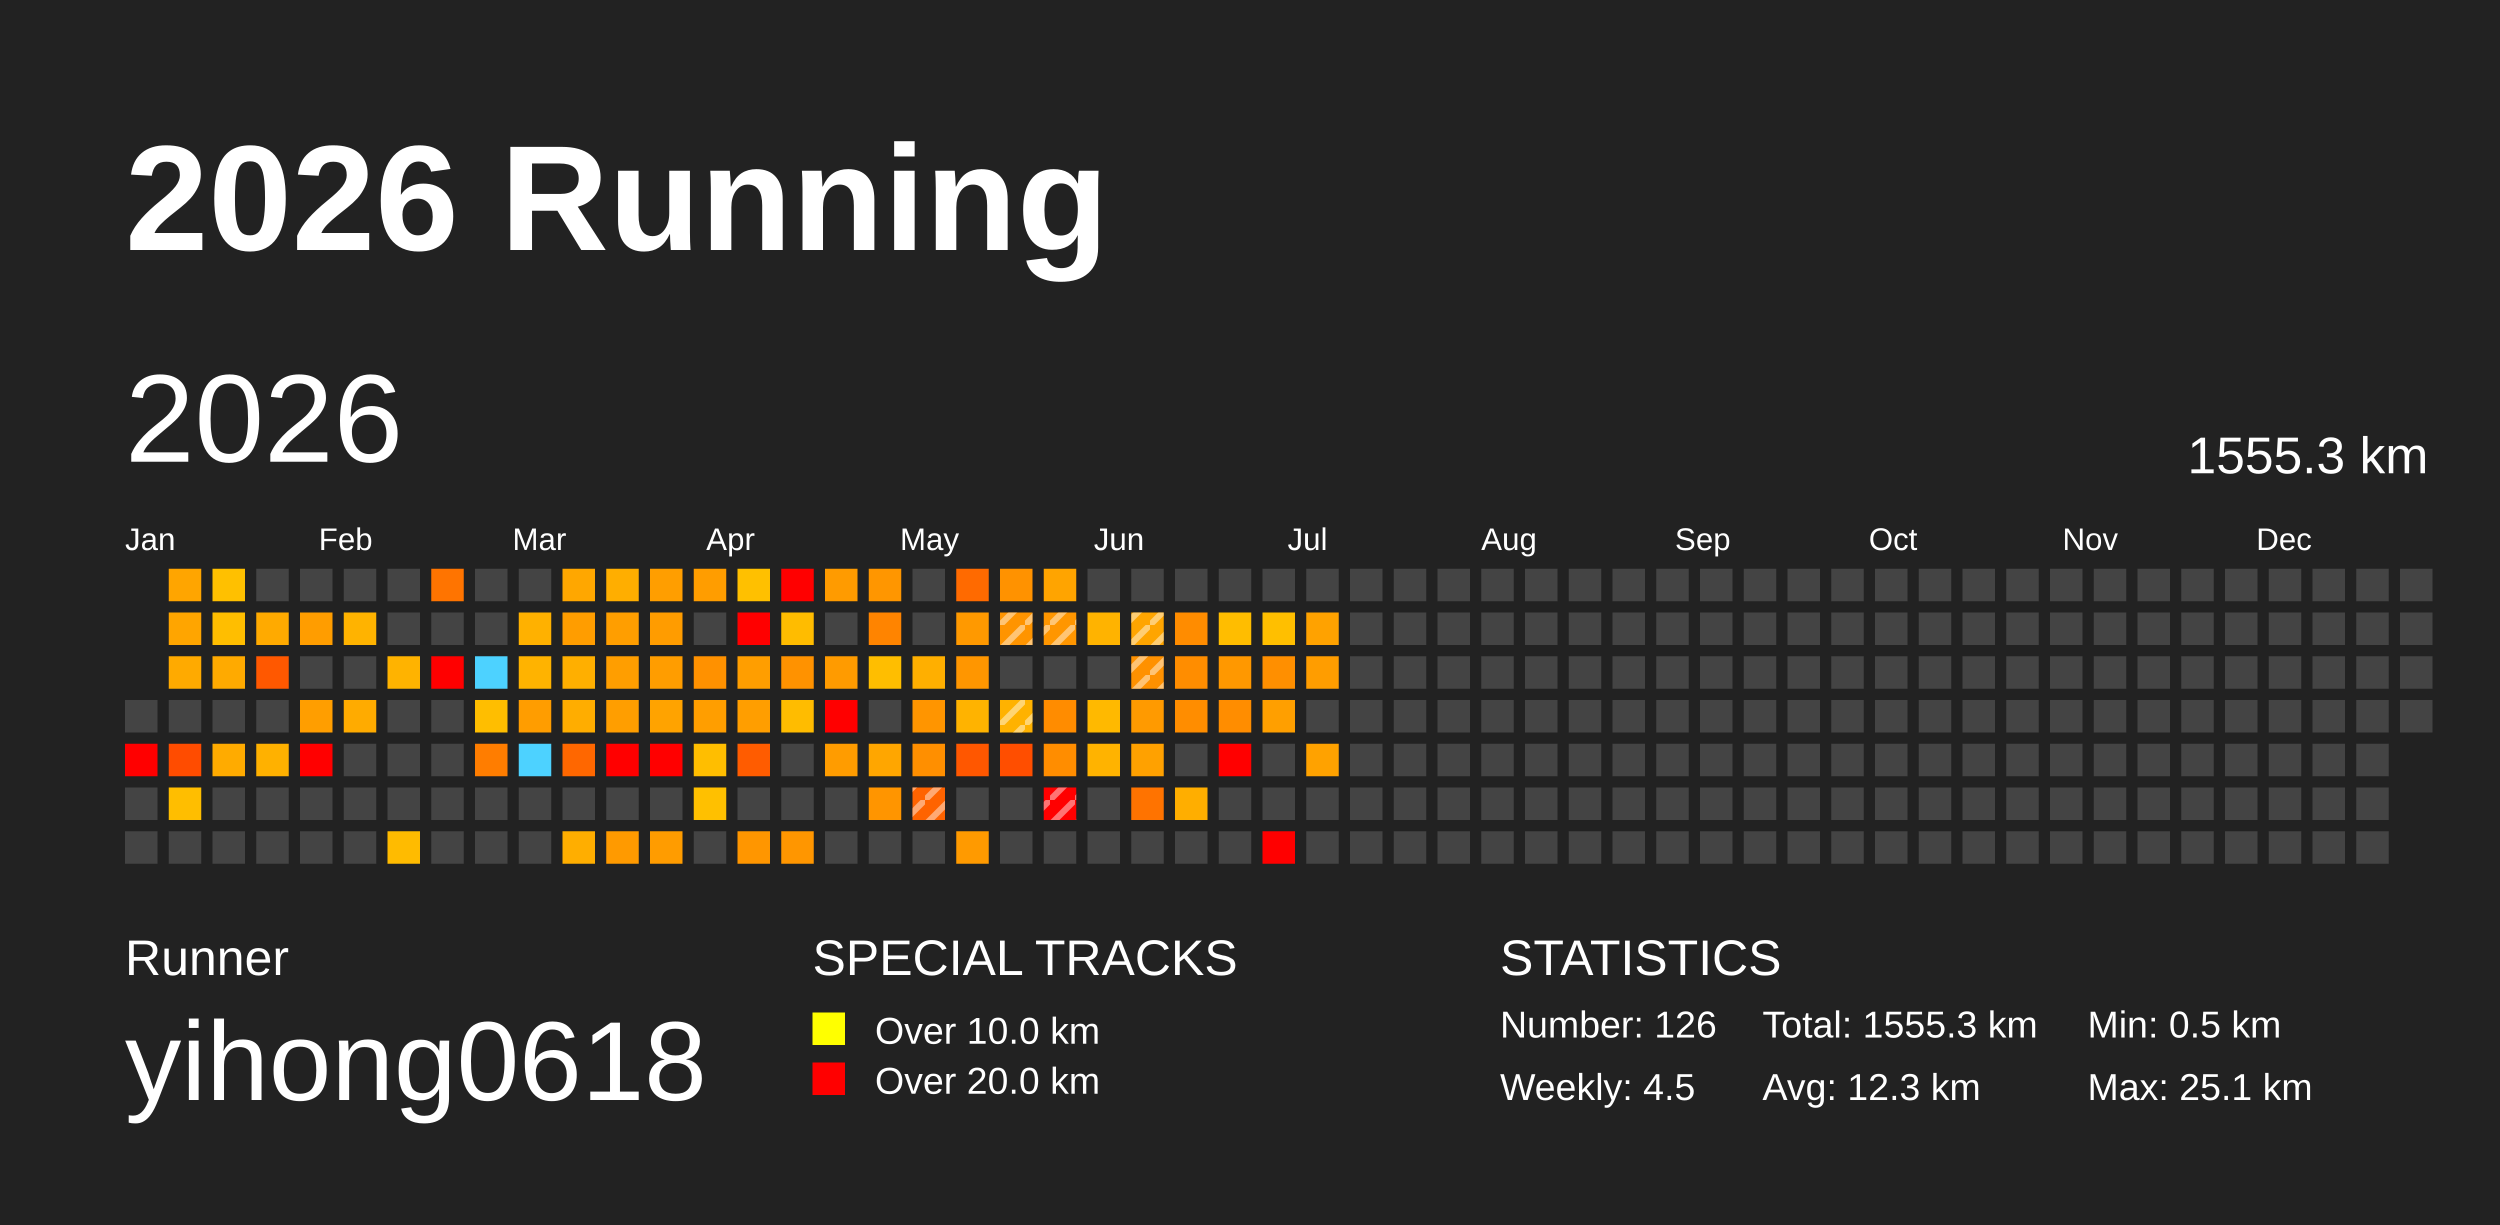
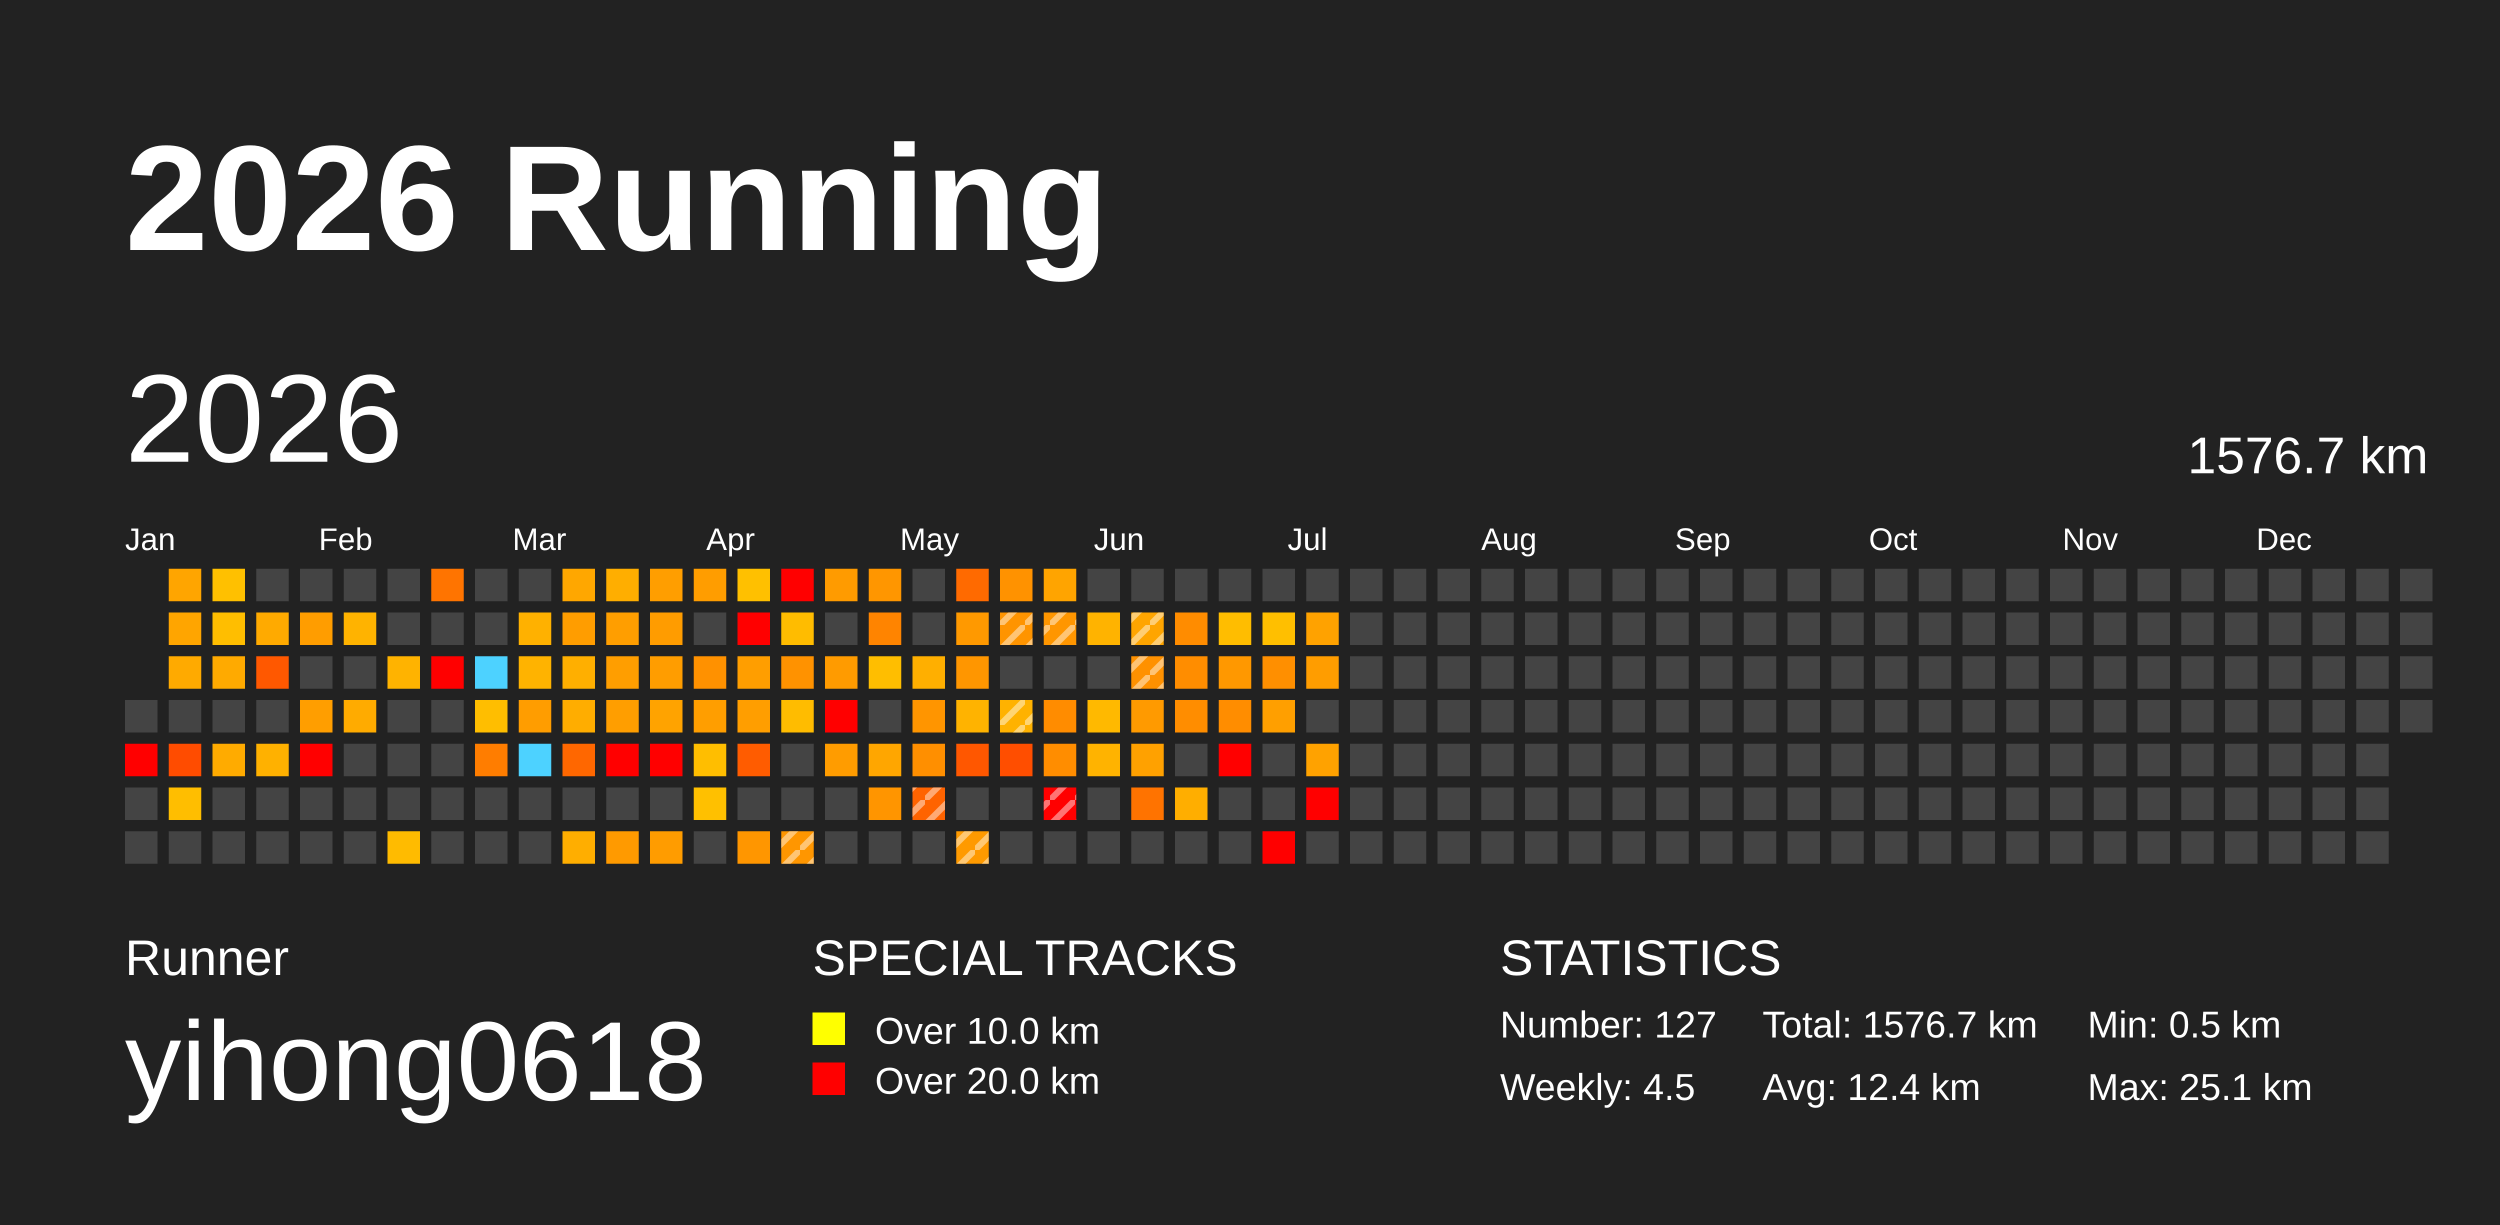
<svg xmlns="http://www.w3.org/2000/svg" baseProfile="full" height="98mm" version="1.1" viewBox="0,0,200,98" width="200mm">
  <defs>
    <pattern height="2" id="indoor-stripe" patternUnits="userSpaceOnUse" width="2">
      <line stroke="white" stroke-opacity="0.45" stroke-width="0.5" x1="0" x2="2" y1="2" y2="0" />
    </pattern>
  </defs>
  <rect fill="#222222" height="98" width="200" x="0" y="0" />
  <text fill="#FFFFFF" style="font-size:12px; font-family:Arial; font-weight:bold;" x="10" y="20">2026 Running</text>
  <text fill="#FFFFFF" style="font-size:4px; font-family:Arial" x="10" y="78">Runner</text>
  <text fill="#FFFFFF" style="font-size:9px; font-family:Arial" x="10" y="88">yihong0618</text>
  <text fill="#FFFFFF" style="font-size:4px; font-family:Arial" x="65" y="78">SPECIAL TRACKS</text>
  <rect fill="yellow" height="2.6" width="2.6" x="65" y="81" />
  <text fill="#FFFFFF" style="font-size:3px; font-family:Arial" x="70" y="83.5">Over 10.0 km</text>
  <rect fill="red" height="2.6" width="2.6" x="65" y="85" />
  <text fill="#FFFFFF" style="font-size:3px; font-family:Arial" x="70" y="87.5">Over 20.0 km</text>
  <text fill="#FFFFFF" style="font-size:4px; font-family:Arial" x="120" y="78">STATISTICS</text>
-   <text fill="#FFFFFF" style="font-size:3px; font-family:Arial" x="120" y="83">Number: 126</text>
+   <text fill="#FFFFFF" style="font-size:3px; font-family:Arial" x="120" y="83">Number: 127</text>
  <text fill="#FFFFFF" style="font-size:3px; font-family:Arial" x="120" y="88">Weekly: 4.5</text>
-   <text fill="#FFFFFF" style="font-size:3px; font-family:Arial" x="141" y="83">Total: 1555.3 km</text>
-   <text fill="#FFFFFF" style="font-size:3px; font-family:Arial" x="141" y="88">Avg: 12.3 km</text>
+   <text fill="#FFFFFF" style="font-size:3px; font-family:Arial" x="141" y="83">Total: 1576.7 km</text>
+   <text fill="#FFFFFF" style="font-size:3px; font-family:Arial" x="141" y="88">Avg: 12.4 km</text>
  <text fill="#FFFFFF" style="font-size:3px; font-family:Arial" x="167" y="83">Min: 0.5 km</text>
  <text fill="#FFFFFF" style="font-size:3px; font-family:Arial" x="167" y="88">Max: 25.1 km</text>
  <text dominant-baseline="hanging" fill="#FFFFFF" style="font-size:10.0px; font-family:Arial;" x="10" y="30">2026</text>
-   <text dominant-baseline="hanging" fill="#FFFFFF" style="font-size:4.125px; font-family:Arial;" x="175" y="35">1555.3 km</text>
+   <text dominant-baseline="hanging" fill="#FFFFFF" style="font-size:4.125px; font-family:Arial;" x="175" y="35">1576.7 km</text>
  <text fill="#FFFFFF" style="font-size:2.5px; font-family:Arial" x="10.0" y="44">Jan</text>
  <text fill="#FFFFFF" style="font-size:2.5px; font-family:Arial" x="25.5" y="44">Feb</text>
  <text fill="#FFFFFF" style="font-size:2.5px; font-family:Arial" x="41.0" y="44">Mar</text>
  <text fill="#FFFFFF" style="font-size:2.5px; font-family:Arial" x="56.5" y="44">Apr</text>
  <text fill="#FFFFFF" style="font-size:2.5px; font-family:Arial" x="72.0" y="44">May</text>
  <text fill="#FFFFFF" style="font-size:2.5px; font-family:Arial" x="87.5" y="44">Jun</text>
  <text fill="#FFFFFF" style="font-size:2.5px; font-family:Arial" x="103.0" y="44">Jul</text>
  <text fill="#FFFFFF" style="font-size:2.5px; font-family:Arial" x="118.5" y="44">Aug</text>
  <text fill="#FFFFFF" style="font-size:2.5px; font-family:Arial" x="134.0" y="44">Sep</text>
  <text fill="#FFFFFF" style="font-size:2.5px; font-family:Arial" x="149.5" y="44">Oct</text>
  <text fill="#FFFFFF" style="font-size:2.5px; font-family:Arial" x="165.0" y="44">Nov</text>
  <text fill="#FFFFFF" style="font-size:2.5px; font-family:Arial" x="180.5" y="44">Dec</text>
  <rect fill="#444444" height="2.6" width="2.6" x="10.0" y="56.0" />
  <rect fill="red" height="2.6" width="2.6" x="10.0" y="59.5" />
  <rect fill="#444444" height="2.6" width="2.6" x="10.0" y="63.0" />
  <rect fill="#444444" height="2.6" width="2.6" x="10.0" y="66.5" />
  <rect fill="#ffa500" height="2.6" width="2.6" x="13.5" y="45.5" />
  <rect fill="#ffa500" height="2.6" width="2.6" x="13.5" y="49.0" />
  <rect fill="#ffaa00" height="2.6" width="2.6" x="13.5" y="52.5" />
  <rect fill="#444444" height="2.6" width="2.6" x="13.5" y="56.0" />
  <rect fill="#ff4c00" height="2.6" width="2.6" x="13.5" y="59.5" />
  <rect fill="#ffbe00" height="2.6" width="2.6" x="13.5" y="63.0" />
  <rect fill="#444444" height="2.6" width="2.6" x="13.5" y="66.5" />
  <rect fill="#ffc000" height="2.6" width="2.6" x="17.0" y="45.5" />
  <rect fill="#ffbe00" height="2.6" width="2.6" x="17.0" y="49.0" />
  <rect fill="#ffaa00" height="2.6" width="2.6" x="17.0" y="52.5" />
  <rect fill="#444444" height="2.6" width="2.6" x="17.0" y="56.0" />
  <rect fill="#ffab00" height="2.6" width="2.6" x="17.0" y="59.5" />
  <rect fill="#444444" height="2.6" width="2.6" x="17.0" y="63.0" />
  <rect fill="#444444" height="2.6" width="2.6" x="17.0" y="66.5" />
  <rect fill="#444444" height="2.6" width="2.6" x="20.5" y="45.5" />
  <rect fill="#ffaa00" height="2.6" width="2.6" x="20.5" y="49.0" />
  <rect fill="#ff5800" height="2.6" width="2.6" x="20.5" y="52.5" />
  <rect fill="#444444" height="2.6" width="2.6" x="20.5" y="56.0" />
  <rect fill="#ffb100" height="2.6" width="2.6" x="20.5" y="59.5" />
  <rect fill="#444444" height="2.6" width="2.6" x="20.5" y="63.0" />
  <rect fill="#444444" height="2.6" width="2.6" x="20.5" y="66.5" />
  <rect fill="#444444" height="2.6" width="2.6" x="24.0" y="45.5" />
  <rect fill="#ff9d00" height="2.6" width="2.6" x="24.0" y="49.0" />
  <rect fill="#444444" height="2.6" width="2.6" x="24.0" y="52.5" />
  <rect fill="#ff9e00" height="2.6" width="2.6" x="24.0" y="56.0" />
  <rect fill="red" height="2.6" width="2.6" x="24.0" y="59.5" />
  <rect fill="#444444" height="2.6" width="2.6" x="24.0" y="63.0" />
  <rect fill="#444444" height="2.6" width="2.6" x="24.0" y="66.5" />
  <rect fill="#444444" height="2.6" width="2.6" x="27.5" y="45.5" />
  <rect fill="#ffb300" height="2.6" width="2.6" x="27.5" y="49.0" />
  <rect fill="#444444" height="2.6" width="2.6" x="27.5" y="52.5" />
  <rect fill="#ffab00" height="2.6" width="2.6" x="27.5" y="56.0" />
  <rect fill="#444444" height="2.6" width="2.6" x="27.5" y="59.5" />
  <rect fill="#444444" height="2.6" width="2.6" x="27.5" y="63.0" />
  <rect fill="#444444" height="2.6" width="2.6" x="27.5" y="66.5" />
  <rect fill="#444444" height="2.6" width="2.6" x="31.0" y="45.5" />
  <rect fill="#444444" height="2.6" width="2.6" x="31.0" y="49.0" />
  <rect fill="#ffb300" height="2.6" width="2.6" x="31.0" y="52.5" />
  <rect fill="#444444" height="2.6" width="2.6" x="31.0" y="56.0" />
  <rect fill="#444444" height="2.6" width="2.6" x="31.0" y="59.5" />
  <rect fill="#444444" height="2.6" width="2.6" x="31.0" y="63.0" />
  <rect fill="#ffbb00" height="2.6" width="2.6" x="31.0" y="66.5" />
  <rect fill="#ff7400" height="2.6" width="2.6" x="34.5" y="45.5" />
  <rect fill="#444444" height="2.6" width="2.6" x="34.5" y="49.0" />
  <rect fill="red" height="2.6" width="2.6" x="34.5" y="52.5" />
  <rect fill="#444444" height="2.6" width="2.6" x="34.5" y="56.0" />
  <rect fill="#444444" height="2.6" width="2.6" x="34.5" y="59.5" />
  <rect fill="#444444" height="2.6" width="2.6" x="34.5" y="63.0" />
  <rect fill="#444444" height="2.6" width="2.6" x="34.5" y="66.5" />
  <rect fill="#444444" height="2.6" width="2.6" x="38.0" y="45.5" />
  <rect fill="#444444" height="2.6" width="2.6" x="38.0" y="49.0" />
  <rect fill="#4dd2ff" height="2.6" width="2.6" x="38.0" y="52.5" />
  <rect fill="#ffbe00" height="2.6" width="2.6" x="38.0" y="56.0" />
  <rect fill="#ff7d00" height="2.6" width="2.6" x="38.0" y="59.5" />
  <rect fill="#444444" height="2.6" width="2.6" x="38.0" y="63.0" />
  <rect fill="#444444" height="2.6" width="2.6" x="38.0" y="66.5" />
  <rect fill="#444444" height="2.6" width="2.6" x="41.5" y="45.5" />
  <rect fill="#ffb100" height="2.6" width="2.6" x="41.5" y="49.0" />
  <rect fill="#ffb300" height="2.6" width="2.6" x="41.5" y="52.5" />
  <rect fill="#ff9d00" height="2.6" width="2.6" x="41.5" y="56.0" />
  <rect fill="#4dd2ff" height="2.6" width="2.6" x="41.5" y="59.5" />
  <rect fill="#444444" height="2.6" width="2.6" x="41.5" y="63.0" />
  <rect fill="#444444" height="2.6" width="2.6" x="41.5" y="66.5" />
  <rect fill="#ffa700" height="2.6" width="2.6" x="45.0" y="45.5" />
  <rect fill="#ff9d00" height="2.6" width="2.6" x="45.0" y="49.0" />
  <rect fill="#ffaf00" height="2.6" width="2.6" x="45.0" y="52.5" />
  <rect fill="#ffad00" height="2.6" width="2.6" x="45.0" y="56.0" />
  <rect fill="#ff6700" height="2.6" width="2.6" x="45.0" y="59.5" />
  <rect fill="#444444" height="2.6" width="2.6" x="45.0" y="63.0" />
  <rect fill="#ffae00" height="2.6" width="2.6" x="45.0" y="66.5" />
  <rect fill="#ffae00" height="2.6" width="2.6" x="48.5" y="45.5" />
  <rect fill="#ff9e00" height="2.6" width="2.6" x="48.5" y="49.0" />
  <rect fill="#ff9e00" height="2.6" width="2.6" x="48.5" y="52.5" />
  <rect fill="#ff9e00" height="2.6" width="2.6" x="48.5" y="56.0" />
  <rect fill="red" height="2.6" width="2.6" x="48.5" y="59.5" />
  <rect fill="#444444" height="2.6" width="2.6" x="48.5" y="63.0" />
  <rect fill="#ff9a00" height="2.6" width="2.6" x="48.5" y="66.5" />
  <rect fill="#ff9e00" height="2.6" width="2.6" x="52.0" y="45.5" />
  <rect fill="#ff9c00" height="2.6" width="2.6" x="52.0" y="49.0" />
  <rect fill="#ff9d00" height="2.6" width="2.6" x="52.0" y="52.5" />
  <rect fill="#ffa300" height="2.6" width="2.6" x="52.0" y="56.0" />
  <rect fill="red" height="2.6" width="2.6" x="52.0" y="59.5" />
  <rect fill="#444444" height="2.6" width="2.6" x="52.0" y="63.0" />
  <rect fill="#ff9c00" height="2.6" width="2.6" x="52.0" y="66.5" />
  <rect fill="#ff9d00" height="2.6" width="2.6" x="55.5" y="45.5" />
  <rect fill="#444444" height="2.6" width="2.6" x="55.5" y="49.0" />
  <rect fill="#ff9100" height="2.6" width="2.6" x="55.5" y="52.5" />
  <rect fill="#ff9e00" height="2.6" width="2.6" x="55.5" y="56.0" />
  <rect fill="#ffbe00" height="2.6" width="2.6" x="55.5" y="59.5" />
  <rect fill="#ffc000" height="2.6" width="2.6" x="55.5" y="63.0" />
  <rect fill="#444444" height="2.6" width="2.6" x="55.5" y="66.5" />
  <rect fill="#ffc000" height="2.6" width="2.6" x="59.0" y="45.5" />
  <rect fill="red" height="2.6" width="2.6" x="59.0" y="49.0" />
  <rect fill="#ff9e00" height="2.6" width="2.6" x="59.0" y="52.5" />
  <rect fill="#ff9e00" height="2.6" width="2.6" x="59.0" y="56.0" />
  <rect fill="#ff5c00" height="2.6" width="2.6" x="59.0" y="59.5" />
  <rect fill="#444444" height="2.6" width="2.6" x="59.0" y="63.0" />
  <rect fill="#ff9600" height="2.6" width="2.6" x="59.0" y="66.5" />
  <rect fill="red" height="2.6" width="2.6" x="62.5" y="45.5" />
  <rect fill="#ffbc00" height="2.6" width="2.6" x="62.5" y="49.0" />
  <rect fill="#ff9200" height="2.6" width="2.6" x="62.5" y="52.5" />
  <rect fill="#ffbc00" height="2.6" width="2.6" x="62.5" y="56.0" />
  <rect fill="#444444" height="2.6" width="2.6" x="62.5" y="59.5" />
  <rect fill="#444444" height="2.6" width="2.6" x="62.5" y="63.0" />
  <rect fill="#ff9600" height="2.6" width="2.6" x="62.5" y="66.5" />
+   <rect fill="url(#indoor-stripe)" height="2.6" style="pointer-events: none;" width="2.6" x="62.5" y="66.5" />
  <rect fill="#ff9b00" height="2.6" width="2.6" x="66.0" y="45.5" />
  <rect fill="#444444" height="2.6" width="2.6" x="66.0" y="49.0" />
  <rect fill="#ff9b00" height="2.6" width="2.6" x="66.0" y="52.5" />
  <rect fill="red" height="2.6" width="2.6" x="66.0" y="56.0" />
  <rect fill="#ff9c00" height="2.6" width="2.6" x="66.0" y="59.5" />
  <rect fill="#444444" height="2.6" width="2.6" x="66.0" y="63.0" />
  <rect fill="#444444" height="2.6" width="2.6" x="66.0" y="66.5" />
  <rect fill="#ff9600" height="2.6" width="2.6" x="69.5" y="45.5" />
  <rect fill="#ff8400" height="2.6" width="2.6" x="69.5" y="49.0" />
  <rect fill="#ffbe00" height="2.6" width="2.6" x="69.5" y="52.5" />
  <rect fill="#444444" height="2.6" width="2.6" x="69.5" y="56.0" />
  <rect fill="#ffa600" height="2.6" width="2.6" x="69.5" y="59.5" />
  <rect fill="#ff9500" height="2.6" width="2.6" x="69.5" y="63.0" />
  <rect fill="#444444" height="2.6" width="2.6" x="69.5" y="66.5" />
  <rect fill="#444444" height="2.6" width="2.6" x="73.0" y="45.5" />
  <rect fill="#444444" height="2.6" width="2.6" x="73.0" y="49.0" />
  <rect fill="#ffaf00" height="2.6" width="2.6" x="73.0" y="52.5" />
  <rect fill="#ff9500" height="2.6" width="2.6" x="73.0" y="56.0" />
  <rect fill="#ff8f00" height="2.6" width="2.6" x="73.0" y="59.5" />
  <rect fill="#ff6300" height="2.6" width="2.6" x="73.0" y="63.0" />
  <rect fill="url(#indoor-stripe)" height="2.6" style="pointer-events: none;" width="2.6" x="73.0" y="63.0" />
  <rect fill="#444444" height="2.6" width="2.6" x="73.0" y="66.5" />
  <rect fill="#ff6a00" height="2.6" width="2.6" x="76.5" y="45.5" />
  <rect fill="#ff9900" height="2.6" width="2.6" x="76.5" y="49.0" />
  <rect fill="#ff9600" height="2.6" width="2.6" x="76.5" y="52.5" />
  <rect fill="#ffb300" height="2.6" width="2.6" x="76.5" y="56.0" />
  <rect fill="#ff5700" height="2.6" width="2.6" x="76.5" y="59.5" />
  <rect fill="#444444" height="2.6" width="2.6" x="76.5" y="63.0" />
  <rect fill="#ff9a00" height="2.6" width="2.6" x="76.5" y="66.5" />
+   <rect fill="url(#indoor-stripe)" height="2.6" style="pointer-events: none;" width="2.6" x="76.5" y="66.5" />
  <rect fill="#ff9200" height="2.6" width="2.6" x="80.0" y="45.5" />
  <rect fill="#ff9400" height="2.6" width="2.6" x="80.0" y="49.0" />
  <rect fill="url(#indoor-stripe)" height="2.6" style="pointer-events: none;" width="2.6" x="80.0" y="49.0" />
  <rect fill="#444444" height="2.6" width="2.6" x="80.0" y="52.5" />
  <rect fill="#ffb200" height="2.6" width="2.6" x="80.0" y="56.0" />
  <rect fill="url(#indoor-stripe)" height="2.6" style="pointer-events: none;" width="2.6" x="80.0" y="56.0" />
  <rect fill="#ff4e00" height="2.6" width="2.6" x="80.0" y="59.5" />
  <rect fill="#444444" height="2.6" width="2.6" x="80.0" y="63.0" />
  <rect fill="#444444" height="2.6" width="2.6" x="80.0" y="66.5" />
  <rect fill="#ffa400" height="2.6" width="2.6" x="83.5" y="45.5" />
  <rect fill="#ff9600" height="2.6" width="2.6" x="83.5" y="49.0" />
  <rect fill="url(#indoor-stripe)" height="2.6" style="pointer-events: none;" width="2.6" x="83.5" y="49.0" />
  <rect fill="#444444" height="2.6" width="2.6" x="83.5" y="52.5" />
  <rect fill="#ff8c00" height="2.6" width="2.6" x="83.5" y="56.0" />
  <rect fill="#ff8d00" height="2.6" width="2.6" x="83.5" y="59.5" />
  <rect fill="red" height="2.6" width="2.6" x="83.5" y="63.0" />
  <rect fill="url(#indoor-stripe)" height="2.6" style="pointer-events: none;" width="2.6" x="83.5" y="63.0" />
  <rect fill="#444444" height="2.6" width="2.6" x="83.5" y="66.5" />
  <rect fill="#444444" height="2.6" width="2.6" x="87.0" y="45.5" />
  <rect fill="#ffb300" height="2.6" width="2.6" x="87.0" y="49.0" />
  <rect fill="#444444" height="2.6" width="2.6" x="87.0" y="52.5" />
  <rect fill="#ffb900" height="2.6" width="2.6" x="87.0" y="56.0" />
  <rect fill="#ffb300" height="2.6" width="2.6" x="87.0" y="59.5" />
  <rect fill="#444444" height="2.6" width="2.6" x="87.0" y="63.0" />
  <rect fill="#444444" height="2.6" width="2.6" x="87.0" y="66.5" />
  <rect fill="#444444" height="2.6" width="2.6" x="90.5" y="45.5" />
  <rect fill="#ffa500" height="2.6" width="2.6" x="90.5" y="49.0" />
  <rect fill="url(#indoor-stripe)" height="2.6" style="pointer-events: none;" width="2.6" x="90.5" y="49.0" />
  <rect fill="#ff9100" height="2.6" width="2.6" x="90.5" y="52.5" />
  <rect fill="url(#indoor-stripe)" height="2.6" style="pointer-events: none;" width="2.6" x="90.5" y="52.5" />
  <rect fill="#ff9a00" height="2.6" width="2.6" x="90.5" y="56.0" />
  <rect fill="#ffa100" height="2.6" width="2.6" x="90.5" y="59.5" />
  <rect fill="#ff7300" height="2.6" width="2.6" x="90.5" y="63.0" />
  <rect fill="#444444" height="2.6" width="2.6" x="90.5" y="66.5" />
  <rect fill="#444444" height="2.6" width="2.6" x="94.0" y="45.5" />
  <rect fill="#ff8c00" height="2.6" width="2.6" x="94.0" y="49.0" />
  <rect fill="#ff8d00" height="2.6" width="2.6" x="94.0" y="52.5" />
  <rect fill="#ff8d00" height="2.6" width="2.6" x="94.0" y="56.0" />
  <rect fill="#444444" height="2.6" width="2.6" x="94.0" y="59.5" />
  <rect fill="#ffae00" height="2.6" width="2.6" x="94.0" y="63.0" />
  <rect fill="#444444" height="2.6" width="2.6" x="94.0" y="66.5" />
  <rect fill="#444444" height="2.6" width="2.6" x="97.5" y="45.5" />
  <rect fill="#ffbd00" height="2.6" width="2.6" x="97.5" y="49.0" />
  <rect fill="#ff9800" height="2.6" width="2.6" x="97.5" y="52.5" />
  <rect fill="#ff8d00" height="2.6" width="2.6" x="97.5" y="56.0" />
  <rect fill="red" height="2.6" width="2.6" x="97.5" y="59.5" />
  <rect fill="#444444" height="2.6" width="2.6" x="97.5" y="63.0" />
  <rect fill="#444444" height="2.6" width="2.6" x="97.5" y="66.5" />
  <rect fill="#444444" height="2.6" width="2.6" x="101.0" y="45.5" />
  <rect fill="#ffbf00" height="2.6" width="2.6" x="101.0" y="49.0" />
  <rect fill="#ff8f00" height="2.6" width="2.6" x="101.0" y="52.5" />
  <rect fill="#ff9f00" height="2.6" width="2.6" x="101.0" y="56.0" />
  <rect fill="#444444" height="2.6" width="2.6" x="101.0" y="59.5" />
  <rect fill="#444444" height="2.6" width="2.6" x="101.0" y="63.0" />
  <rect fill="red" height="2.6" width="2.6" x="101.0" y="66.5" />
  <rect fill="#444444" height="2.6" width="2.6" x="104.5" y="45.5" />
  <rect fill="#ffa200" height="2.6" width="2.6" x="104.5" y="49.0" />
  <rect fill="#ff9d00" height="2.6" width="2.6" x="104.5" y="52.5" />
  <rect fill="#444444" height="2.6" width="2.6" x="104.5" y="56.0" />
  <rect fill="#ffa200" height="2.6" width="2.6" x="104.5" y="59.5" />
-   <rect fill="#444444" height="2.6" width="2.6" x="104.5" y="63.0" />
+   <rect fill="red" height="2.6" width="2.6" x="104.5" y="63.0" />
  <rect fill="#444444" height="2.6" width="2.6" x="104.5" y="66.5" />
  <rect fill="#444444" height="2.6" width="2.6" x="108.0" y="45.5" />
  <rect fill="#444444" height="2.6" width="2.6" x="108.0" y="49.0" />
  <rect fill="#444444" height="2.6" width="2.6" x="108.0" y="52.5" />
  <rect fill="#444444" height="2.6" width="2.6" x="108.0" y="56.0" />
  <rect fill="#444444" height="2.6" width="2.6" x="108.0" y="59.5" />
  <rect fill="#444444" height="2.6" width="2.6" x="108.0" y="63.0" />
  <rect fill="#444444" height="2.6" width="2.6" x="108.0" y="66.5" />
  <rect fill="#444444" height="2.6" width="2.6" x="111.5" y="45.5" />
  <rect fill="#444444" height="2.6" width="2.6" x="111.5" y="49.0" />
  <rect fill="#444444" height="2.6" width="2.6" x="111.5" y="52.5" />
  <rect fill="#444444" height="2.6" width="2.6" x="111.5" y="56.0" />
  <rect fill="#444444" height="2.6" width="2.6" x="111.5" y="59.5" />
  <rect fill="#444444" height="2.6" width="2.6" x="111.5" y="63.0" />
  <rect fill="#444444" height="2.6" width="2.6" x="111.5" y="66.5" />
  <rect fill="#444444" height="2.6" width="2.6" x="115.0" y="45.5" />
  <rect fill="#444444" height="2.6" width="2.6" x="115.0" y="49.0" />
  <rect fill="#444444" height="2.6" width="2.6" x="115.0" y="52.5" />
  <rect fill="#444444" height="2.6" width="2.6" x="115.0" y="56.0" />
  <rect fill="#444444" height="2.6" width="2.6" x="115.0" y="59.5" />
  <rect fill="#444444" height="2.6" width="2.6" x="115.0" y="63.0" />
  <rect fill="#444444" height="2.6" width="2.6" x="115.0" y="66.5" />
  <rect fill="#444444" height="2.6" width="2.6" x="118.5" y="45.5" />
  <rect fill="#444444" height="2.6" width="2.6" x="118.5" y="49.0" />
  <rect fill="#444444" height="2.6" width="2.6" x="118.5" y="52.5" />
  <rect fill="#444444" height="2.6" width="2.6" x="118.5" y="56.0" />
  <rect fill="#444444" height="2.6" width="2.6" x="118.5" y="59.5" />
  <rect fill="#444444" height="2.6" width="2.6" x="118.5" y="63.0" />
  <rect fill="#444444" height="2.6" width="2.6" x="118.5" y="66.5" />
  <rect fill="#444444" height="2.6" width="2.6" x="122.0" y="45.5" />
  <rect fill="#444444" height="2.6" width="2.6" x="122.0" y="49.0" />
  <rect fill="#444444" height="2.6" width="2.6" x="122.0" y="52.5" />
  <rect fill="#444444" height="2.6" width="2.6" x="122.0" y="56.0" />
  <rect fill="#444444" height="2.6" width="2.6" x="122.0" y="59.5" />
  <rect fill="#444444" height="2.6" width="2.6" x="122.0" y="63.0" />
  <rect fill="#444444" height="2.6" width="2.6" x="122.0" y="66.5" />
  <rect fill="#444444" height="2.6" width="2.6" x="125.5" y="45.5" />
  <rect fill="#444444" height="2.6" width="2.6" x="125.5" y="49.0" />
  <rect fill="#444444" height="2.6" width="2.6" x="125.5" y="52.5" />
  <rect fill="#444444" height="2.6" width="2.6" x="125.5" y="56.0" />
  <rect fill="#444444" height="2.6" width="2.6" x="125.5" y="59.5" />
  <rect fill="#444444" height="2.6" width="2.6" x="125.5" y="63.0" />
  <rect fill="#444444" height="2.6" width="2.6" x="125.5" y="66.5" />
  <rect fill="#444444" height="2.6" width="2.6" x="129.0" y="45.5" />
  <rect fill="#444444" height="2.6" width="2.6" x="129.0" y="49.0" />
  <rect fill="#444444" height="2.6" width="2.6" x="129.0" y="52.5" />
  <rect fill="#444444" height="2.6" width="2.6" x="129.0" y="56.0" />
  <rect fill="#444444" height="2.6" width="2.6" x="129.0" y="59.5" />
  <rect fill="#444444" height="2.6" width="2.6" x="129.0" y="63.0" />
  <rect fill="#444444" height="2.6" width="2.6" x="129.0" y="66.5" />
  <rect fill="#444444" height="2.6" width="2.6" x="132.5" y="45.5" />
  <rect fill="#444444" height="2.6" width="2.6" x="132.5" y="49.0" />
  <rect fill="#444444" height="2.6" width="2.6" x="132.5" y="52.5" />
  <rect fill="#444444" height="2.6" width="2.6" x="132.5" y="56.0" />
  <rect fill="#444444" height="2.6" width="2.6" x="132.5" y="59.5" />
  <rect fill="#444444" height="2.6" width="2.6" x="132.5" y="63.0" />
  <rect fill="#444444" height="2.6" width="2.6" x="132.5" y="66.5" />
  <rect fill="#444444" height="2.6" width="2.6" x="136.0" y="45.5" />
  <rect fill="#444444" height="2.6" width="2.6" x="136.0" y="49.0" />
  <rect fill="#444444" height="2.6" width="2.6" x="136.0" y="52.5" />
  <rect fill="#444444" height="2.6" width="2.6" x="136.0" y="56.0" />
  <rect fill="#444444" height="2.6" width="2.6" x="136.0" y="59.5" />
  <rect fill="#444444" height="2.6" width="2.6" x="136.0" y="63.0" />
  <rect fill="#444444" height="2.6" width="2.6" x="136.0" y="66.5" />
  <rect fill="#444444" height="2.6" width="2.6" x="139.5" y="45.5" />
  <rect fill="#444444" height="2.6" width="2.6" x="139.5" y="49.0" />
  <rect fill="#444444" height="2.6" width="2.6" x="139.5" y="52.5" />
  <rect fill="#444444" height="2.6" width="2.6" x="139.5" y="56.0" />
  <rect fill="#444444" height="2.6" width="2.6" x="139.5" y="59.5" />
  <rect fill="#444444" height="2.6" width="2.6" x="139.5" y="63.0" />
  <rect fill="#444444" height="2.6" width="2.6" x="139.5" y="66.5" />
  <rect fill="#444444" height="2.6" width="2.6" x="143.0" y="45.5" />
  <rect fill="#444444" height="2.6" width="2.6" x="143.0" y="49.0" />
  <rect fill="#444444" height="2.6" width="2.6" x="143.0" y="52.5" />
  <rect fill="#444444" height="2.6" width="2.6" x="143.0" y="56.0" />
  <rect fill="#444444" height="2.6" width="2.6" x="143.0" y="59.5" />
  <rect fill="#444444" height="2.6" width="2.6" x="143.0" y="63.0" />
  <rect fill="#444444" height="2.6" width="2.6" x="143.0" y="66.5" />
  <rect fill="#444444" height="2.6" width="2.6" x="146.5" y="45.5" />
  <rect fill="#444444" height="2.6" width="2.6" x="146.5" y="49.0" />
  <rect fill="#444444" height="2.6" width="2.6" x="146.5" y="52.5" />
  <rect fill="#444444" height="2.6" width="2.6" x="146.5" y="56.0" />
  <rect fill="#444444" height="2.6" width="2.6" x="146.5" y="59.5" />
  <rect fill="#444444" height="2.6" width="2.6" x="146.5" y="63.0" />
  <rect fill="#444444" height="2.6" width="2.6" x="146.5" y="66.5" />
  <rect fill="#444444" height="2.6" width="2.6" x="150.0" y="45.5" />
  <rect fill="#444444" height="2.6" width="2.6" x="150.0" y="49.0" />
  <rect fill="#444444" height="2.6" width="2.6" x="150.0" y="52.5" />
  <rect fill="#444444" height="2.6" width="2.6" x="150.0" y="56.0" />
  <rect fill="#444444" height="2.6" width="2.6" x="150.0" y="59.5" />
  <rect fill="#444444" height="2.6" width="2.6" x="150.0" y="63.0" />
  <rect fill="#444444" height="2.6" width="2.6" x="150.0" y="66.5" />
  <rect fill="#444444" height="2.6" width="2.6" x="153.5" y="45.5" />
  <rect fill="#444444" height="2.6" width="2.6" x="153.5" y="49.0" />
  <rect fill="#444444" height="2.6" width="2.6" x="153.5" y="52.5" />
  <rect fill="#444444" height="2.6" width="2.6" x="153.5" y="56.0" />
  <rect fill="#444444" height="2.6" width="2.6" x="153.5" y="59.5" />
  <rect fill="#444444" height="2.6" width="2.6" x="153.5" y="63.0" />
  <rect fill="#444444" height="2.6" width="2.6" x="153.5" y="66.5" />
  <rect fill="#444444" height="2.6" width="2.6" x="157.0" y="45.5" />
  <rect fill="#444444" height="2.6" width="2.6" x="157.0" y="49.0" />
  <rect fill="#444444" height="2.6" width="2.6" x="157.0" y="52.5" />
  <rect fill="#444444" height="2.6" width="2.6" x="157.0" y="56.0" />
  <rect fill="#444444" height="2.6" width="2.6" x="157.0" y="59.5" />
  <rect fill="#444444" height="2.6" width="2.6" x="157.0" y="63.0" />
  <rect fill="#444444" height="2.6" width="2.6" x="157.0" y="66.5" />
  <rect fill="#444444" height="2.6" width="2.6" x="160.5" y="45.5" />
  <rect fill="#444444" height="2.6" width="2.6" x="160.5" y="49.0" />
  <rect fill="#444444" height="2.6" width="2.6" x="160.5" y="52.5" />
  <rect fill="#444444" height="2.6" width="2.6" x="160.5" y="56.0" />
  <rect fill="#444444" height="2.6" width="2.6" x="160.5" y="59.5" />
  <rect fill="#444444" height="2.6" width="2.6" x="160.5" y="63.0" />
  <rect fill="#444444" height="2.6" width="2.6" x="160.5" y="66.5" />
  <rect fill="#444444" height="2.6" width="2.6" x="164.0" y="45.5" />
  <rect fill="#444444" height="2.6" width="2.6" x="164.0" y="49.0" />
  <rect fill="#444444" height="2.6" width="2.6" x="164.0" y="52.5" />
  <rect fill="#444444" height="2.6" width="2.6" x="164.0" y="56.0" />
  <rect fill="#444444" height="2.6" width="2.6" x="164.0" y="59.5" />
  <rect fill="#444444" height="2.6" width="2.6" x="164.0" y="63.0" />
  <rect fill="#444444" height="2.6" width="2.6" x="164.0" y="66.5" />
  <rect fill="#444444" height="2.6" width="2.6" x="167.5" y="45.5" />
  <rect fill="#444444" height="2.6" width="2.6" x="167.5" y="49.0" />
  <rect fill="#444444" height="2.6" width="2.6" x="167.5" y="52.5" />
  <rect fill="#444444" height="2.6" width="2.6" x="167.5" y="56.0" />
  <rect fill="#444444" height="2.6" width="2.6" x="167.5" y="59.5" />
  <rect fill="#444444" height="2.6" width="2.6" x="167.5" y="63.0" />
  <rect fill="#444444" height="2.6" width="2.6" x="167.5" y="66.5" />
  <rect fill="#444444" height="2.6" width="2.6" x="171.0" y="45.5" />
  <rect fill="#444444" height="2.6" width="2.6" x="171.0" y="49.0" />
  <rect fill="#444444" height="2.6" width="2.6" x="171.0" y="52.5" />
  <rect fill="#444444" height="2.6" width="2.6" x="171.0" y="56.0" />
  <rect fill="#444444" height="2.6" width="2.6" x="171.0" y="59.5" />
  <rect fill="#444444" height="2.6" width="2.6" x="171.0" y="63.0" />
  <rect fill="#444444" height="2.6" width="2.6" x="171.0" y="66.5" />
  <rect fill="#444444" height="2.6" width="2.6" x="174.5" y="45.5" />
  <rect fill="#444444" height="2.6" width="2.6" x="174.5" y="49.0" />
  <rect fill="#444444" height="2.6" width="2.6" x="174.5" y="52.5" />
  <rect fill="#444444" height="2.6" width="2.6" x="174.5" y="56.0" />
  <rect fill="#444444" height="2.6" width="2.6" x="174.5" y="59.5" />
  <rect fill="#444444" height="2.6" width="2.6" x="174.5" y="63.0" />
  <rect fill="#444444" height="2.6" width="2.6" x="174.5" y="66.5" />
  <rect fill="#444444" height="2.6" width="2.6" x="178.0" y="45.5" />
  <rect fill="#444444" height="2.6" width="2.6" x="178.0" y="49.0" />
  <rect fill="#444444" height="2.6" width="2.6" x="178.0" y="52.5" />
  <rect fill="#444444" height="2.6" width="2.6" x="178.0" y="56.0" />
  <rect fill="#444444" height="2.6" width="2.6" x="178.0" y="59.5" />
  <rect fill="#444444" height="2.6" width="2.6" x="178.0" y="63.0" />
  <rect fill="#444444" height="2.6" width="2.6" x="178.0" y="66.5" />
  <rect fill="#444444" height="2.6" width="2.6" x="181.5" y="45.5" />
  <rect fill="#444444" height="2.6" width="2.6" x="181.5" y="49.0" />
  <rect fill="#444444" height="2.6" width="2.6" x="181.5" y="52.5" />
  <rect fill="#444444" height="2.6" width="2.6" x="181.5" y="56.0" />
  <rect fill="#444444" height="2.6" width="2.6" x="181.5" y="59.5" />
  <rect fill="#444444" height="2.6" width="2.6" x="181.5" y="63.0" />
  <rect fill="#444444" height="2.6" width="2.6" x="181.5" y="66.5" />
  <rect fill="#444444" height="2.6" width="2.6" x="185.0" y="45.5" />
  <rect fill="#444444" height="2.6" width="2.6" x="185.0" y="49.0" />
  <rect fill="#444444" height="2.6" width="2.6" x="185.0" y="52.5" />
  <rect fill="#444444" height="2.6" width="2.6" x="185.0" y="56.0" />
  <rect fill="#444444" height="2.6" width="2.6" x="185.0" y="59.5" />
  <rect fill="#444444" height="2.6" width="2.6" x="185.0" y="63.0" />
  <rect fill="#444444" height="2.6" width="2.6" x="185.0" y="66.5" />
  <rect fill="#444444" height="2.6" width="2.6" x="188.5" y="45.5" />
  <rect fill="#444444" height="2.6" width="2.6" x="188.5" y="49.0" />
  <rect fill="#444444" height="2.6" width="2.6" x="188.5" y="52.5" />
  <rect fill="#444444" height="2.6" width="2.6" x="188.5" y="56.0" />
  <rect fill="#444444" height="2.6" width="2.6" x="188.5" y="59.5" />
  <rect fill="#444444" height="2.6" width="2.6" x="188.5" y="63.0" />
  <rect fill="#444444" height="2.6" width="2.6" x="188.5" y="66.5" />
  <rect fill="#444444" height="2.6" width="2.6" x="192.0" y="45.5" />
  <rect fill="#444444" height="2.6" width="2.6" x="192.0" y="49.0" />
  <rect fill="#444444" height="2.6" width="2.6" x="192.0" y="52.5" />
  <rect fill="#444444" height="2.6" width="2.6" x="192.0" y="56.0" />
</svg>
